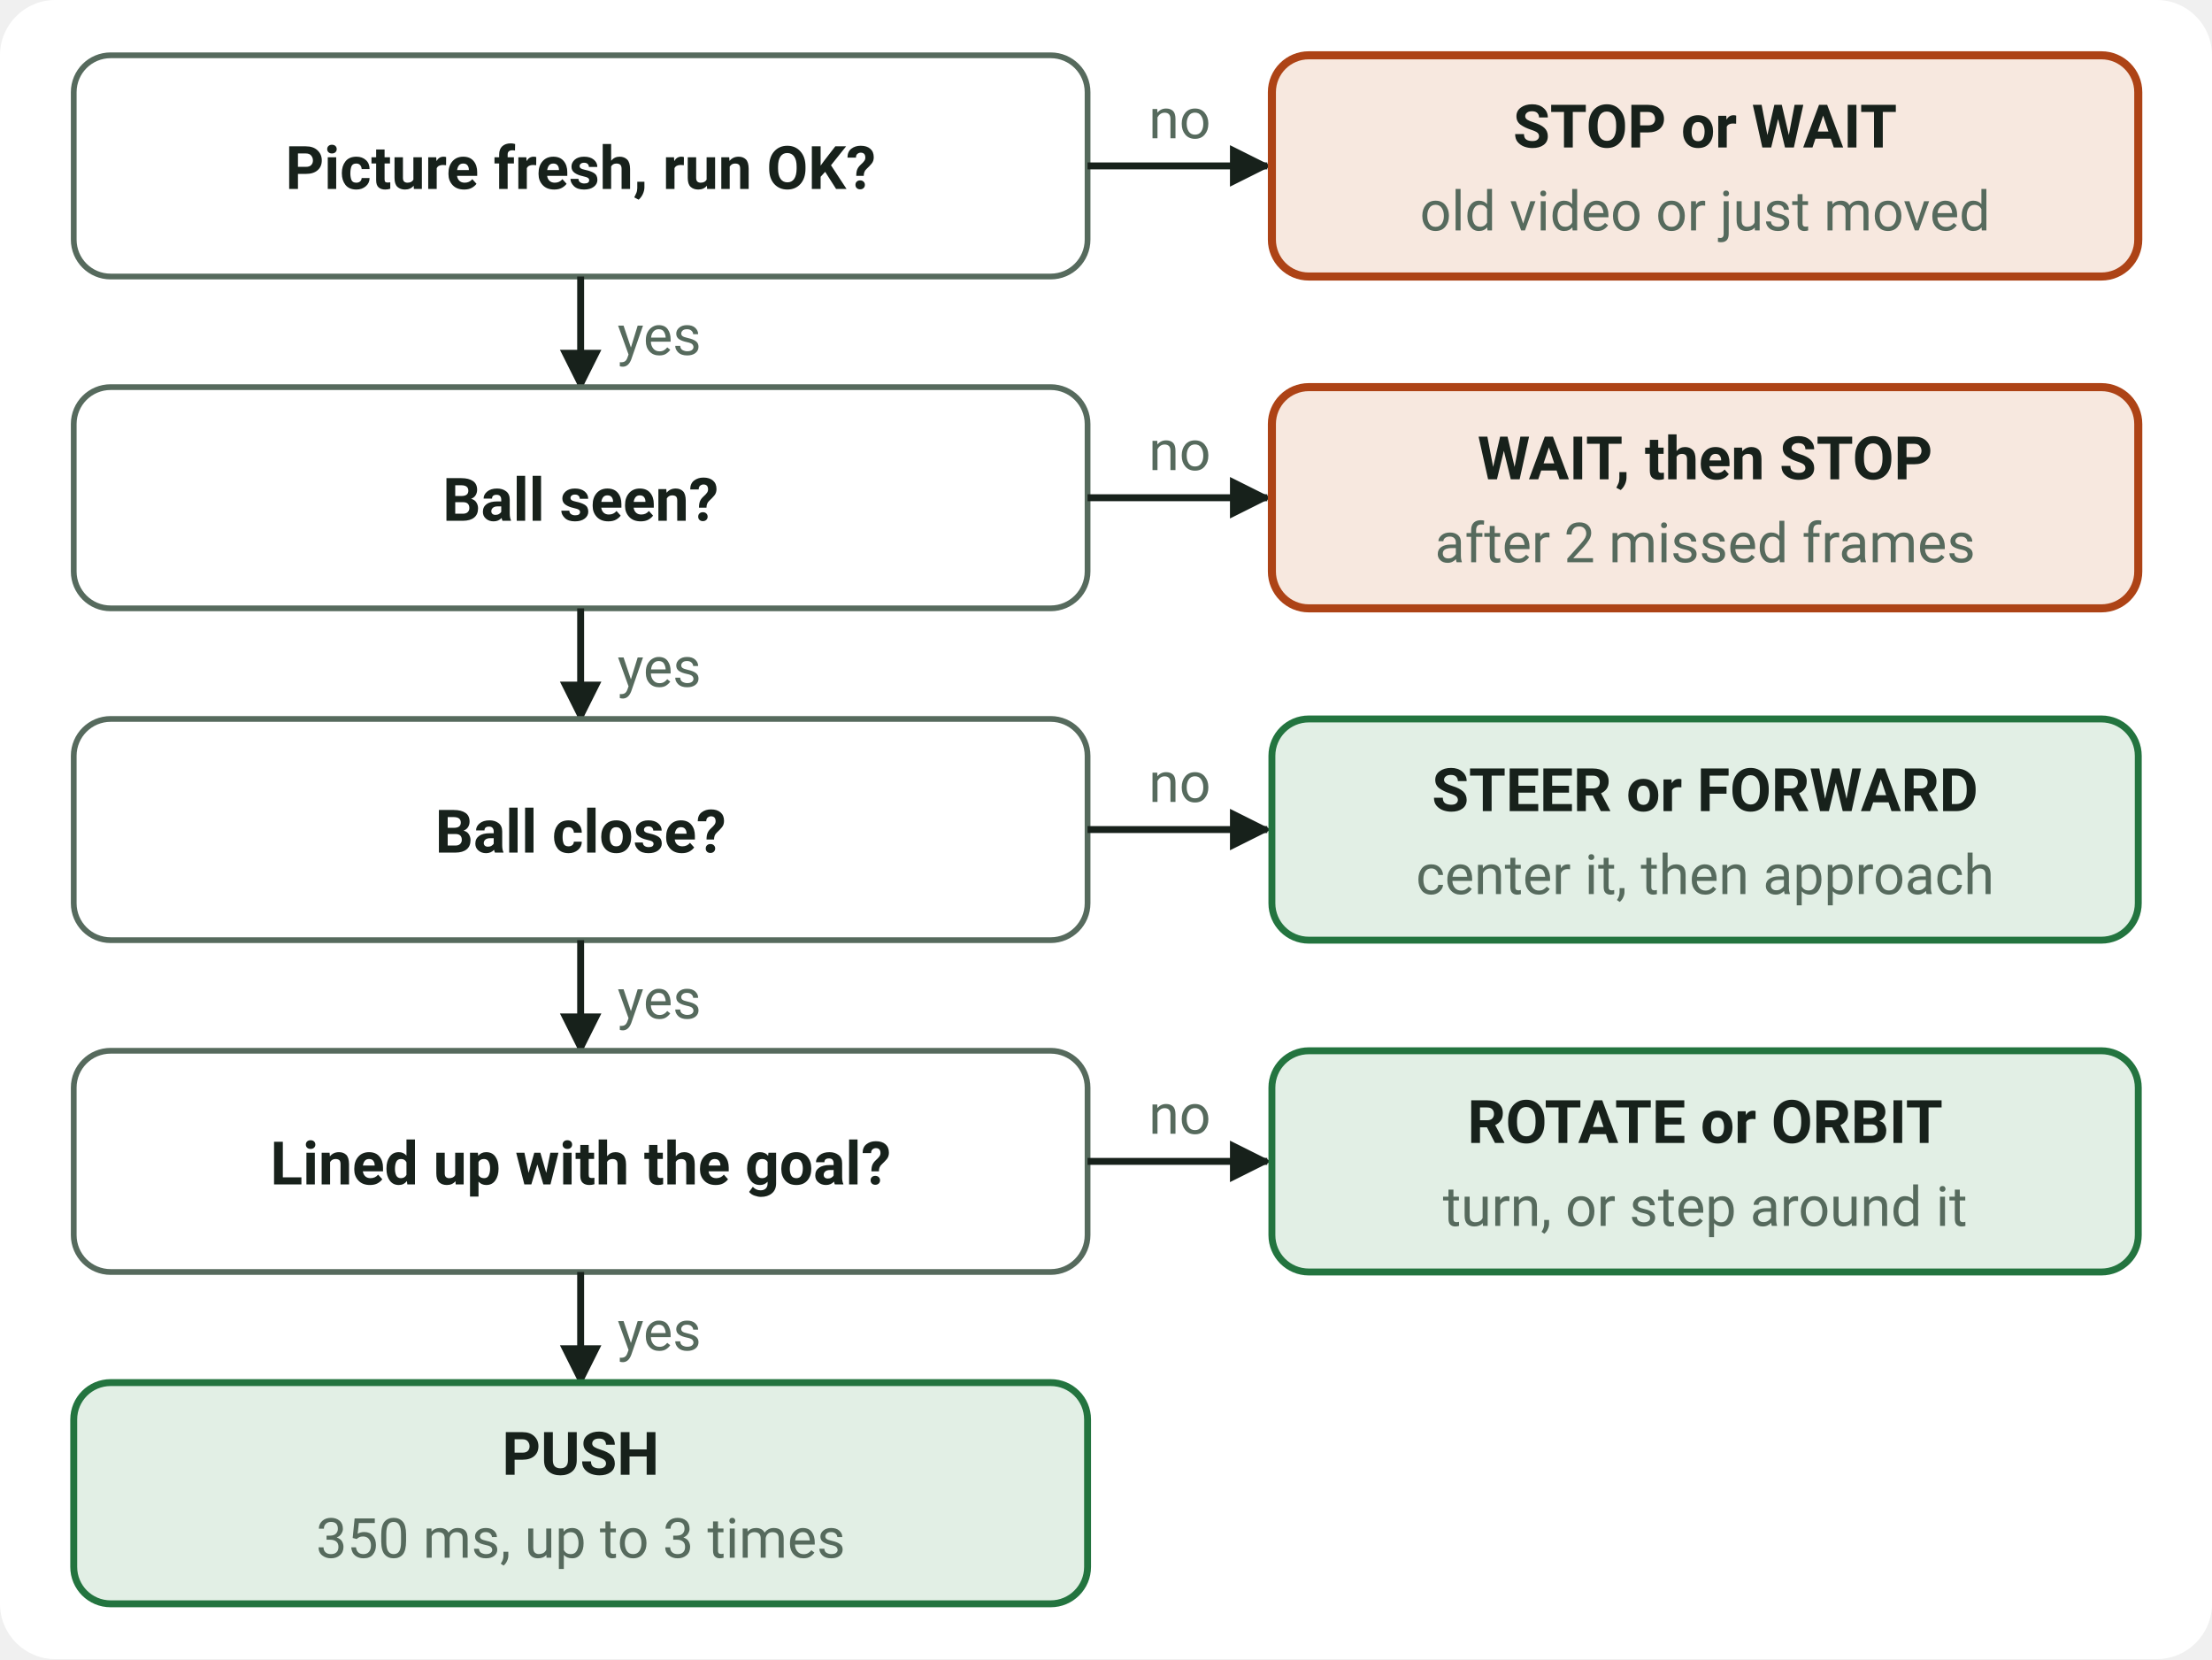
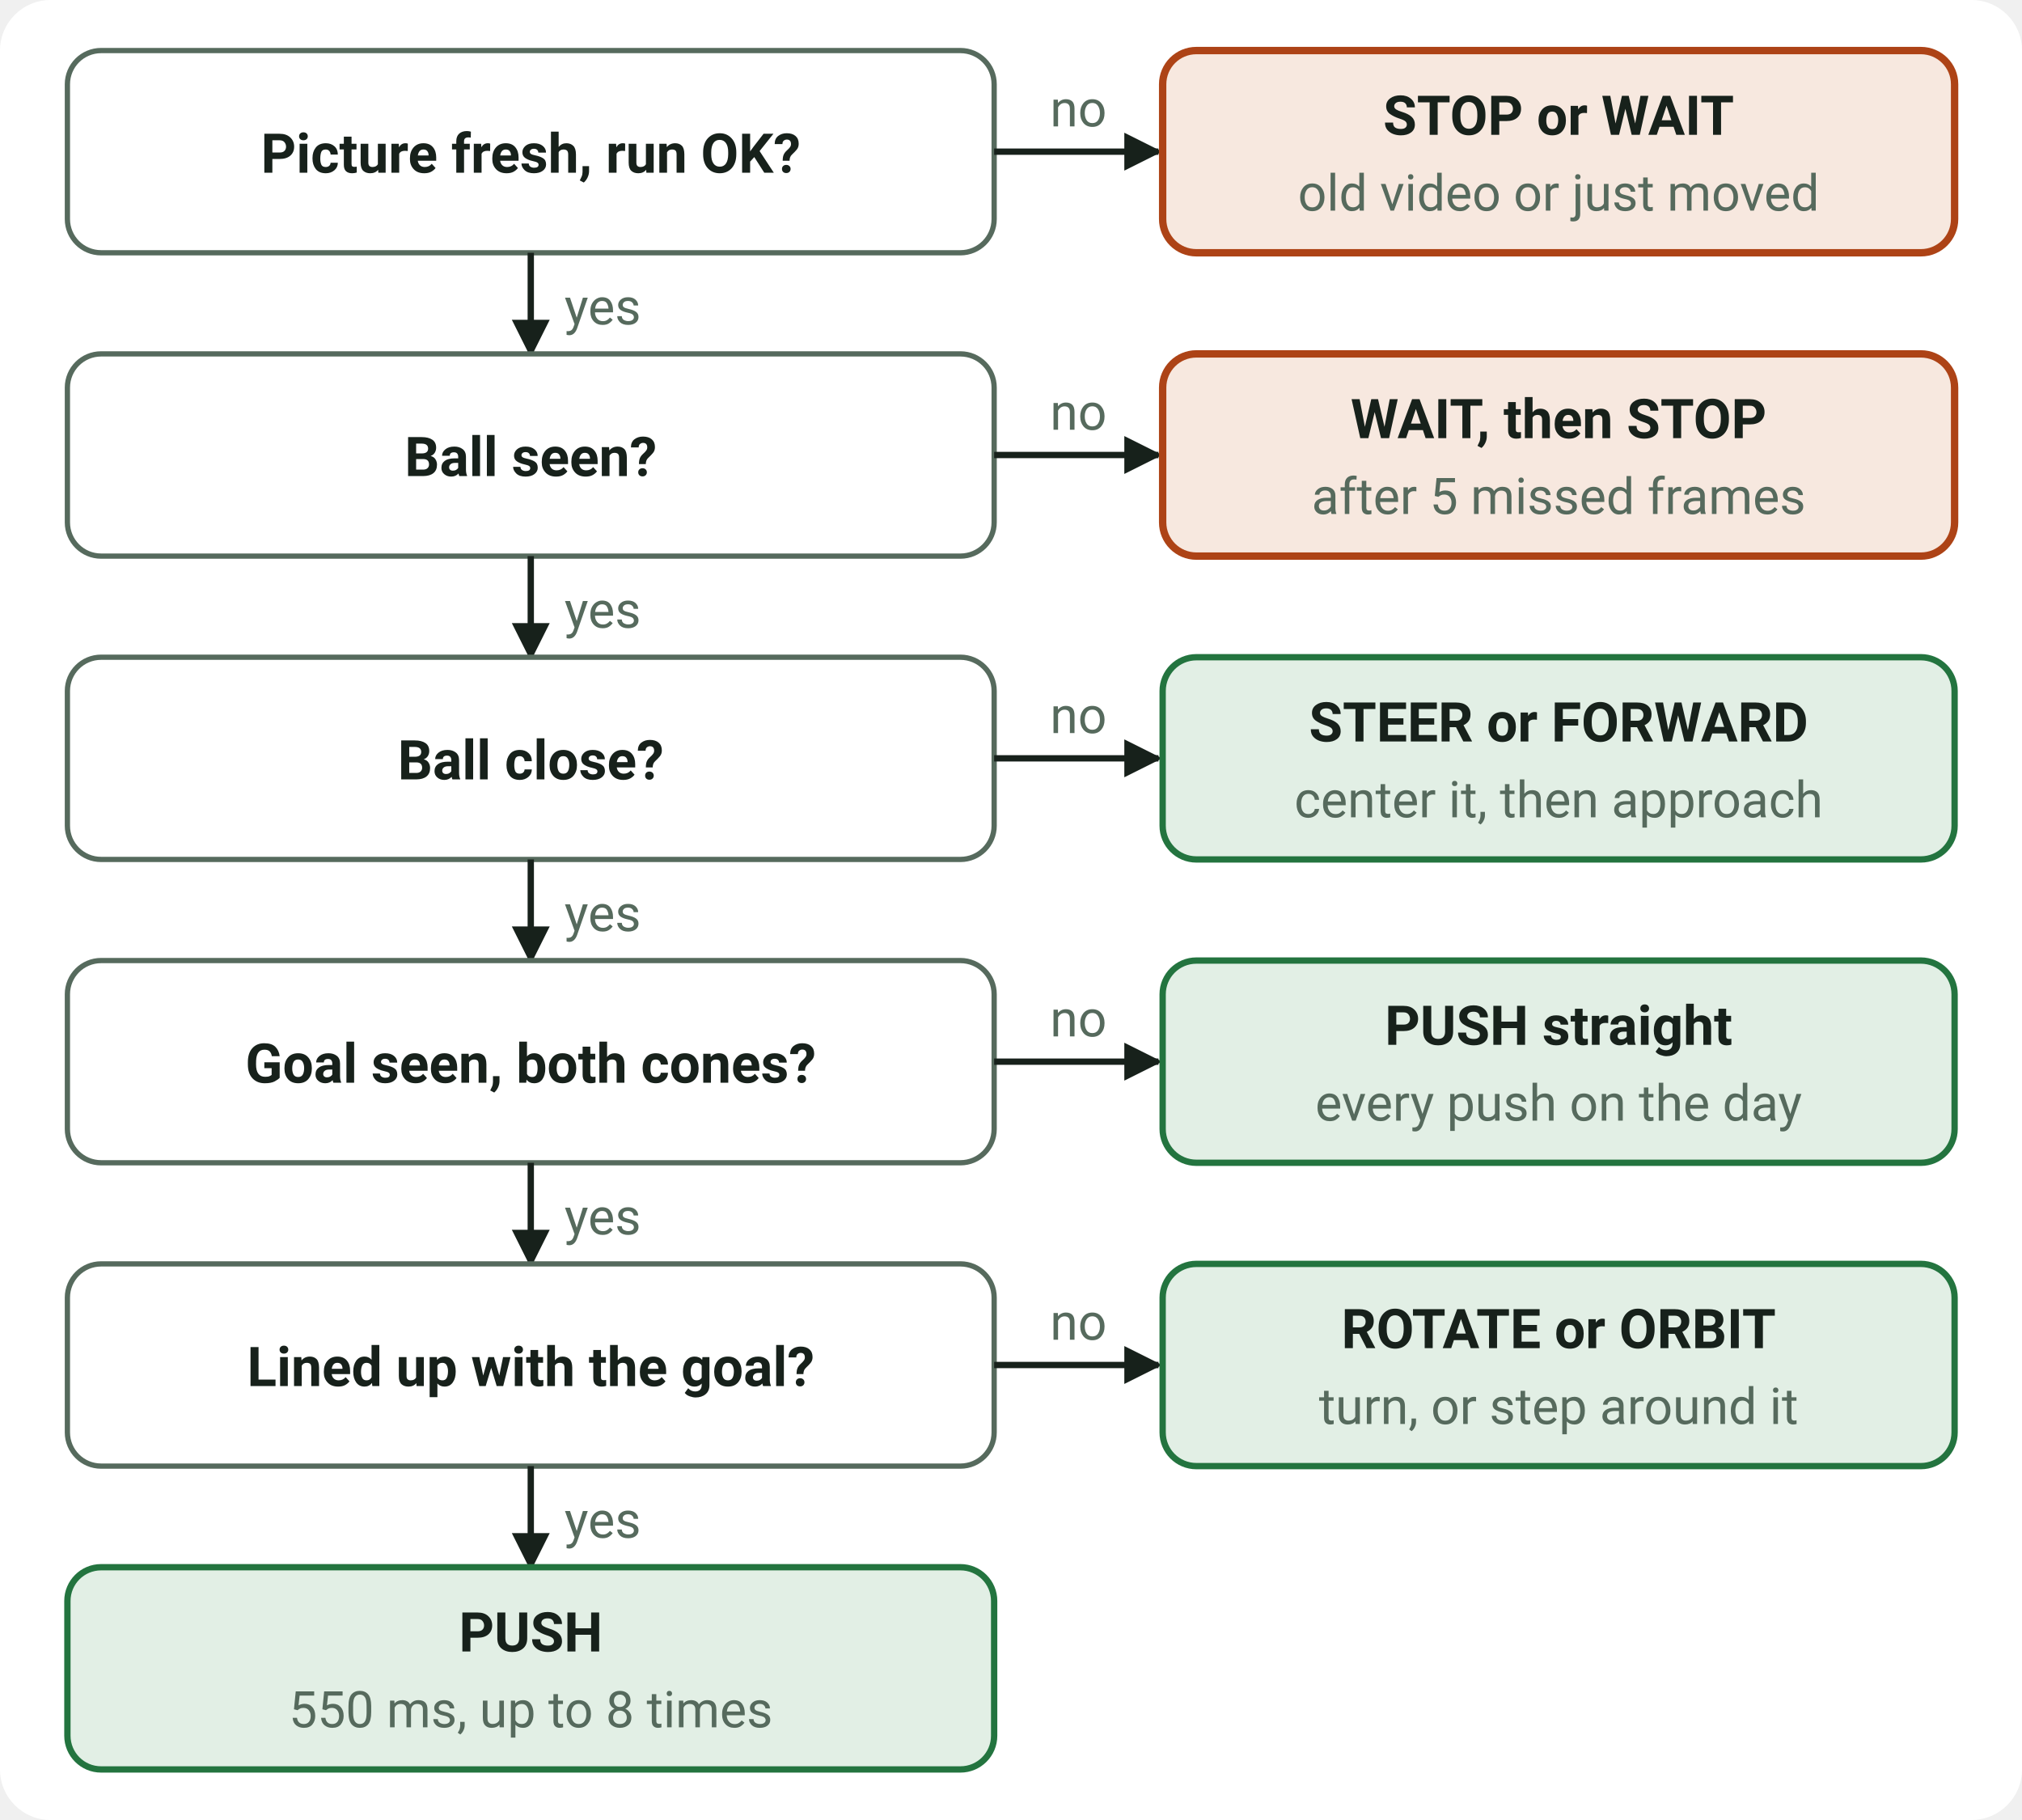
- <svg xmlns="http://www.w3.org/2000/svg" viewBox="0 0 480 360" width="600" height="450" role="img" aria-label="Four questions in order. Picture fresh and run OK? If not, stop or wait. Ball seen? If not, wait, then stop after 2 missed frames. Ball close? If not, steer or drive forward. Lined up with the goal? If not, rotate or step around. If yes, push.">
+ <svg xmlns="http://www.w3.org/2000/svg" viewBox="0 0 480 432" width="600" height="540" role="img" aria-label="Five questions in order. Picture fresh and run OK? If not, stop or wait. Ball seen? If not, wait, then stop after 5 missed frames. Ball close? If not, steer or drive forward. Goal seen, both cones? If not, center the ball and push straight, as if lined up: every push on the day went this way. Lined up with the goal? If not, rotate or step around. If yes, push: 550 ms, up to 8 times.">
  <style>
svg { color: #17211b; font-family: system-ui, -apple-system, "Segoe UI", Roboto, sans-serif; }
.bg { fill: #ffffff; }
.d-box { fill: #ffffff; stroke: #566a5d; stroke-width: 1.25; }
.d-yours { fill: #e2efe5; stroke: #23743f; stroke-width: 1.5; }
.d-theirs { fill: #e3ebf7; stroke: #1d55a0; stroke-width: 1.5; }
.d-stop { fill: #f7e8df; stroke: #ad4316; stroke-width: 1.75; }
.d-model { fill: #f5ebcd; stroke: #7d5900; stroke-width: 1.5; }
.d-frame { fill: none; stroke: #566a5d; stroke-width: 1.25; stroke-dasharray: 5 4; }
.d-dash { stroke-dasharray: 6 4; }
.d-line { stroke: currentColor; stroke-width: 1.5; fill: none; }
.d-t { fill: currentColor; font-size: 13px; }
.d-m { fill: #566a5d; font-size: 12px; }
.d-s { font-size: 12.5px; }
.d-b { font-weight: 700; }
.d-i { font-style: italic; }
.d-mono { font-family: ui-monospace, "SF Mono", Menlo, Consolas, monospace; font-size: 11.5px; }
.d-xs { font-size: 11.5px; }
.d-red { fill: #ad4316; }
.r-hi { fill: #23743f; }
.r-lo { fill: #d3ddd5; }
.r-sep { stroke: #ffffff; stroke-width: 2; }
.r-on-hi { fill: #ffffff; font-size: 15px; font-weight: 700; }
.r-on-lo { fill: #17211b; font-size: 15px; font-weight: 700; }
.r-br-hi { fill: none; stroke: #23743f; stroke-width: 1.5; }
.r-br-lo { fill: none; stroke: #566a5d; stroke-width: 1.5; }
@media (prefers-color-scheme: dark) {
  svg { color: #e3eae5; }
  .bg { fill: #161e19; }
  .d-box { fill: #161e19; stroke: #9aac9f; }
  .d-yours { fill: #173022; stroke: #62c58a; }
  .d-theirs { fill: #16253b; stroke: #7eaaf0; }
  .d-stop { fill: #3a2015; stroke: #f0925f; }
  .d-model { fill: #322810; stroke: #e8bd57; }
  .d-frame { stroke: #9aac9f; }
  .d-m { fill: #9aac9f; }
  .d-red { fill: #f0925f; }
  .r-hi { fill: #62c58a; }
  .r-lo { fill: #2b372f; }
  .r-sep { stroke: #161e19; }
  .r-on-hi { fill: #0b120e; }
  .r-on-lo { fill: #e3eae5; }
  .r-br-hi { stroke: #62c58a; }
  .r-br-lo { stroke: #9aac9f; }
}
</style>
-   <rect class="bg" x="0" y="0" width="480" height="360" rx="12" />
+   <rect class="bg" x="0" y="0" width="480" height="432" rx="12" />
  <defs>
    <marker id="m-dec" viewBox="0 0 10 10" refX="9" refY="5" markerWidth="6" markerHeight="6" orient="auto-start-reverse">
      <path d="M0,0 L10,5 L0,10 z" fill="currentColor" />
    </marker>
  </defs>
  <rect class="d-box" x="16" y="12" width="220" height="48" rx="8" />
  <text class="d-t d-b" x="126" y="41" text-anchor="middle">Picture fresh, run OK?</text>
  <line class="d-line" x1="236" y1="36" x2="275" y2="36" marker-end="url(#m-dec)" />
  <text class="d-m" x="256" y="30" text-anchor="middle">no</text>
  <rect class="d-stop" x="276" y="12" width="188" height="48" rx="8" />
  <text class="d-t d-b" x="370" y="32" text-anchor="middle">STOP or WAIT</text>
  <text class="d-m" x="370" y="50" text-anchor="middle">old video or just moved</text>
  <line class="d-line" x1="126" y1="60" x2="126" y2="84" marker-end="url(#m-dec)" />
  <text class="d-m" x="134" y="77">yes</text>
  <rect class="d-box" x="16" y="84" width="220" height="48" rx="8" />
  <text class="d-t d-b" x="126" y="113" text-anchor="middle">Ball seen?</text>
  <line class="d-line" x1="236" y1="108" x2="275" y2="108" marker-end="url(#m-dec)" />
  <text class="d-m" x="256" y="102" text-anchor="middle">no</text>
  <rect class="d-stop" x="276" y="84" width="188" height="48" rx="8" />
  <text class="d-t d-b" x="370" y="104" text-anchor="middle">WAIT, then STOP</text>
-   <text class="d-m" x="370" y="122" text-anchor="middle">after 2 missed frames</text>
+   <text class="d-m" x="370" y="122" text-anchor="middle">after 5 missed frames</text>
  <line class="d-line" x1="126" y1="132" x2="126" y2="156" marker-end="url(#m-dec)" />
  <text class="d-m" x="134" y="149">yes</text>
  <rect class="d-box" x="16" y="156" width="220" height="48" rx="8" />
  <text class="d-t d-b" x="126" y="185" text-anchor="middle">Ball close?</text>
  <line class="d-line" x1="236" y1="180" x2="275" y2="180" marker-end="url(#m-dec)" />
  <text class="d-m" x="256" y="174" text-anchor="middle">no</text>
  <rect class="d-yours" x="276" y="156" width="188" height="48" rx="8" />
  <text class="d-t d-b" x="370" y="176" text-anchor="middle">STEER or FORWARD</text>
  <text class="d-m" x="370" y="194" text-anchor="middle">center it, then approach</text>
  <line class="d-line" x1="126" y1="204" x2="126" y2="228" marker-end="url(#m-dec)" />
  <text class="d-m" x="134" y="221">yes</text>
  <rect class="d-box" x="16" y="228" width="220" height="48" rx="8" />
-   <text class="d-t d-b" x="126" y="257" text-anchor="middle">Lined up with the goal?</text>
+   <text class="d-t d-b" x="126" y="257" text-anchor="middle">Goal seen, both cones?</text>
  <line class="d-line" x1="236" y1="252" x2="275" y2="252" marker-end="url(#m-dec)" />
  <text class="d-m" x="256" y="246" text-anchor="middle">no</text>
  <rect class="d-yours" x="276" y="228" width="188" height="48" rx="8" />
-   <text class="d-t d-b" x="370" y="248" text-anchor="middle">ROTATE or ORBIT</text>
-   <text class="d-m" x="370" y="266" text-anchor="middle">turn, or step around it</text>
+   <text class="d-t d-b" x="370" y="248" text-anchor="middle">PUSH straight</text>
+   <text class="d-m" x="370" y="266" text-anchor="middle">every push on the day</text>
  <line class="d-line" x1="126" y1="276" x2="126" y2="300" marker-end="url(#m-dec)" />
  <text class="d-m" x="134" y="293">yes</text>
-   <rect class="d-yours" x="16" y="300" width="220" height="48" rx="8" />
-   <text class="d-t d-b" x="126" y="320" text-anchor="middle">PUSH</text>
-   <text class="d-m" x="126" y="338" text-anchor="middle">350 ms, up to 3 times</text>
+   <rect class="d-box" x="16" y="300" width="220" height="48" rx="8" />
+   <text class="d-t d-b" x="126" y="329" text-anchor="middle">Lined up with the goal?</text>
+   <line class="d-line" x1="236" y1="324" x2="275" y2="324" marker-end="url(#m-dec)" />
+   <text class="d-m" x="256" y="318" text-anchor="middle">no</text>
+   <rect class="d-yours" x="276" y="300" width="188" height="48" rx="8" />
+   <text class="d-t d-b" x="370" y="320" text-anchor="middle">ROTATE or ORBIT</text>
+   <text class="d-m" x="370" y="338" text-anchor="middle">turn, or step around it</text>
+   <line class="d-line" x1="126" y1="348" x2="126" y2="372" marker-end="url(#m-dec)" />
+   <text class="d-m" x="134" y="365">yes</text>
+   <rect class="d-yours" x="16" y="372" width="220" height="48" rx="8" />
+   <text class="d-t d-b" x="126" y="392" text-anchor="middle">PUSH</text>
+   <text class="d-m" x="126" y="410" text-anchor="middle">550 ms, up to 8 times</text>
</svg>
